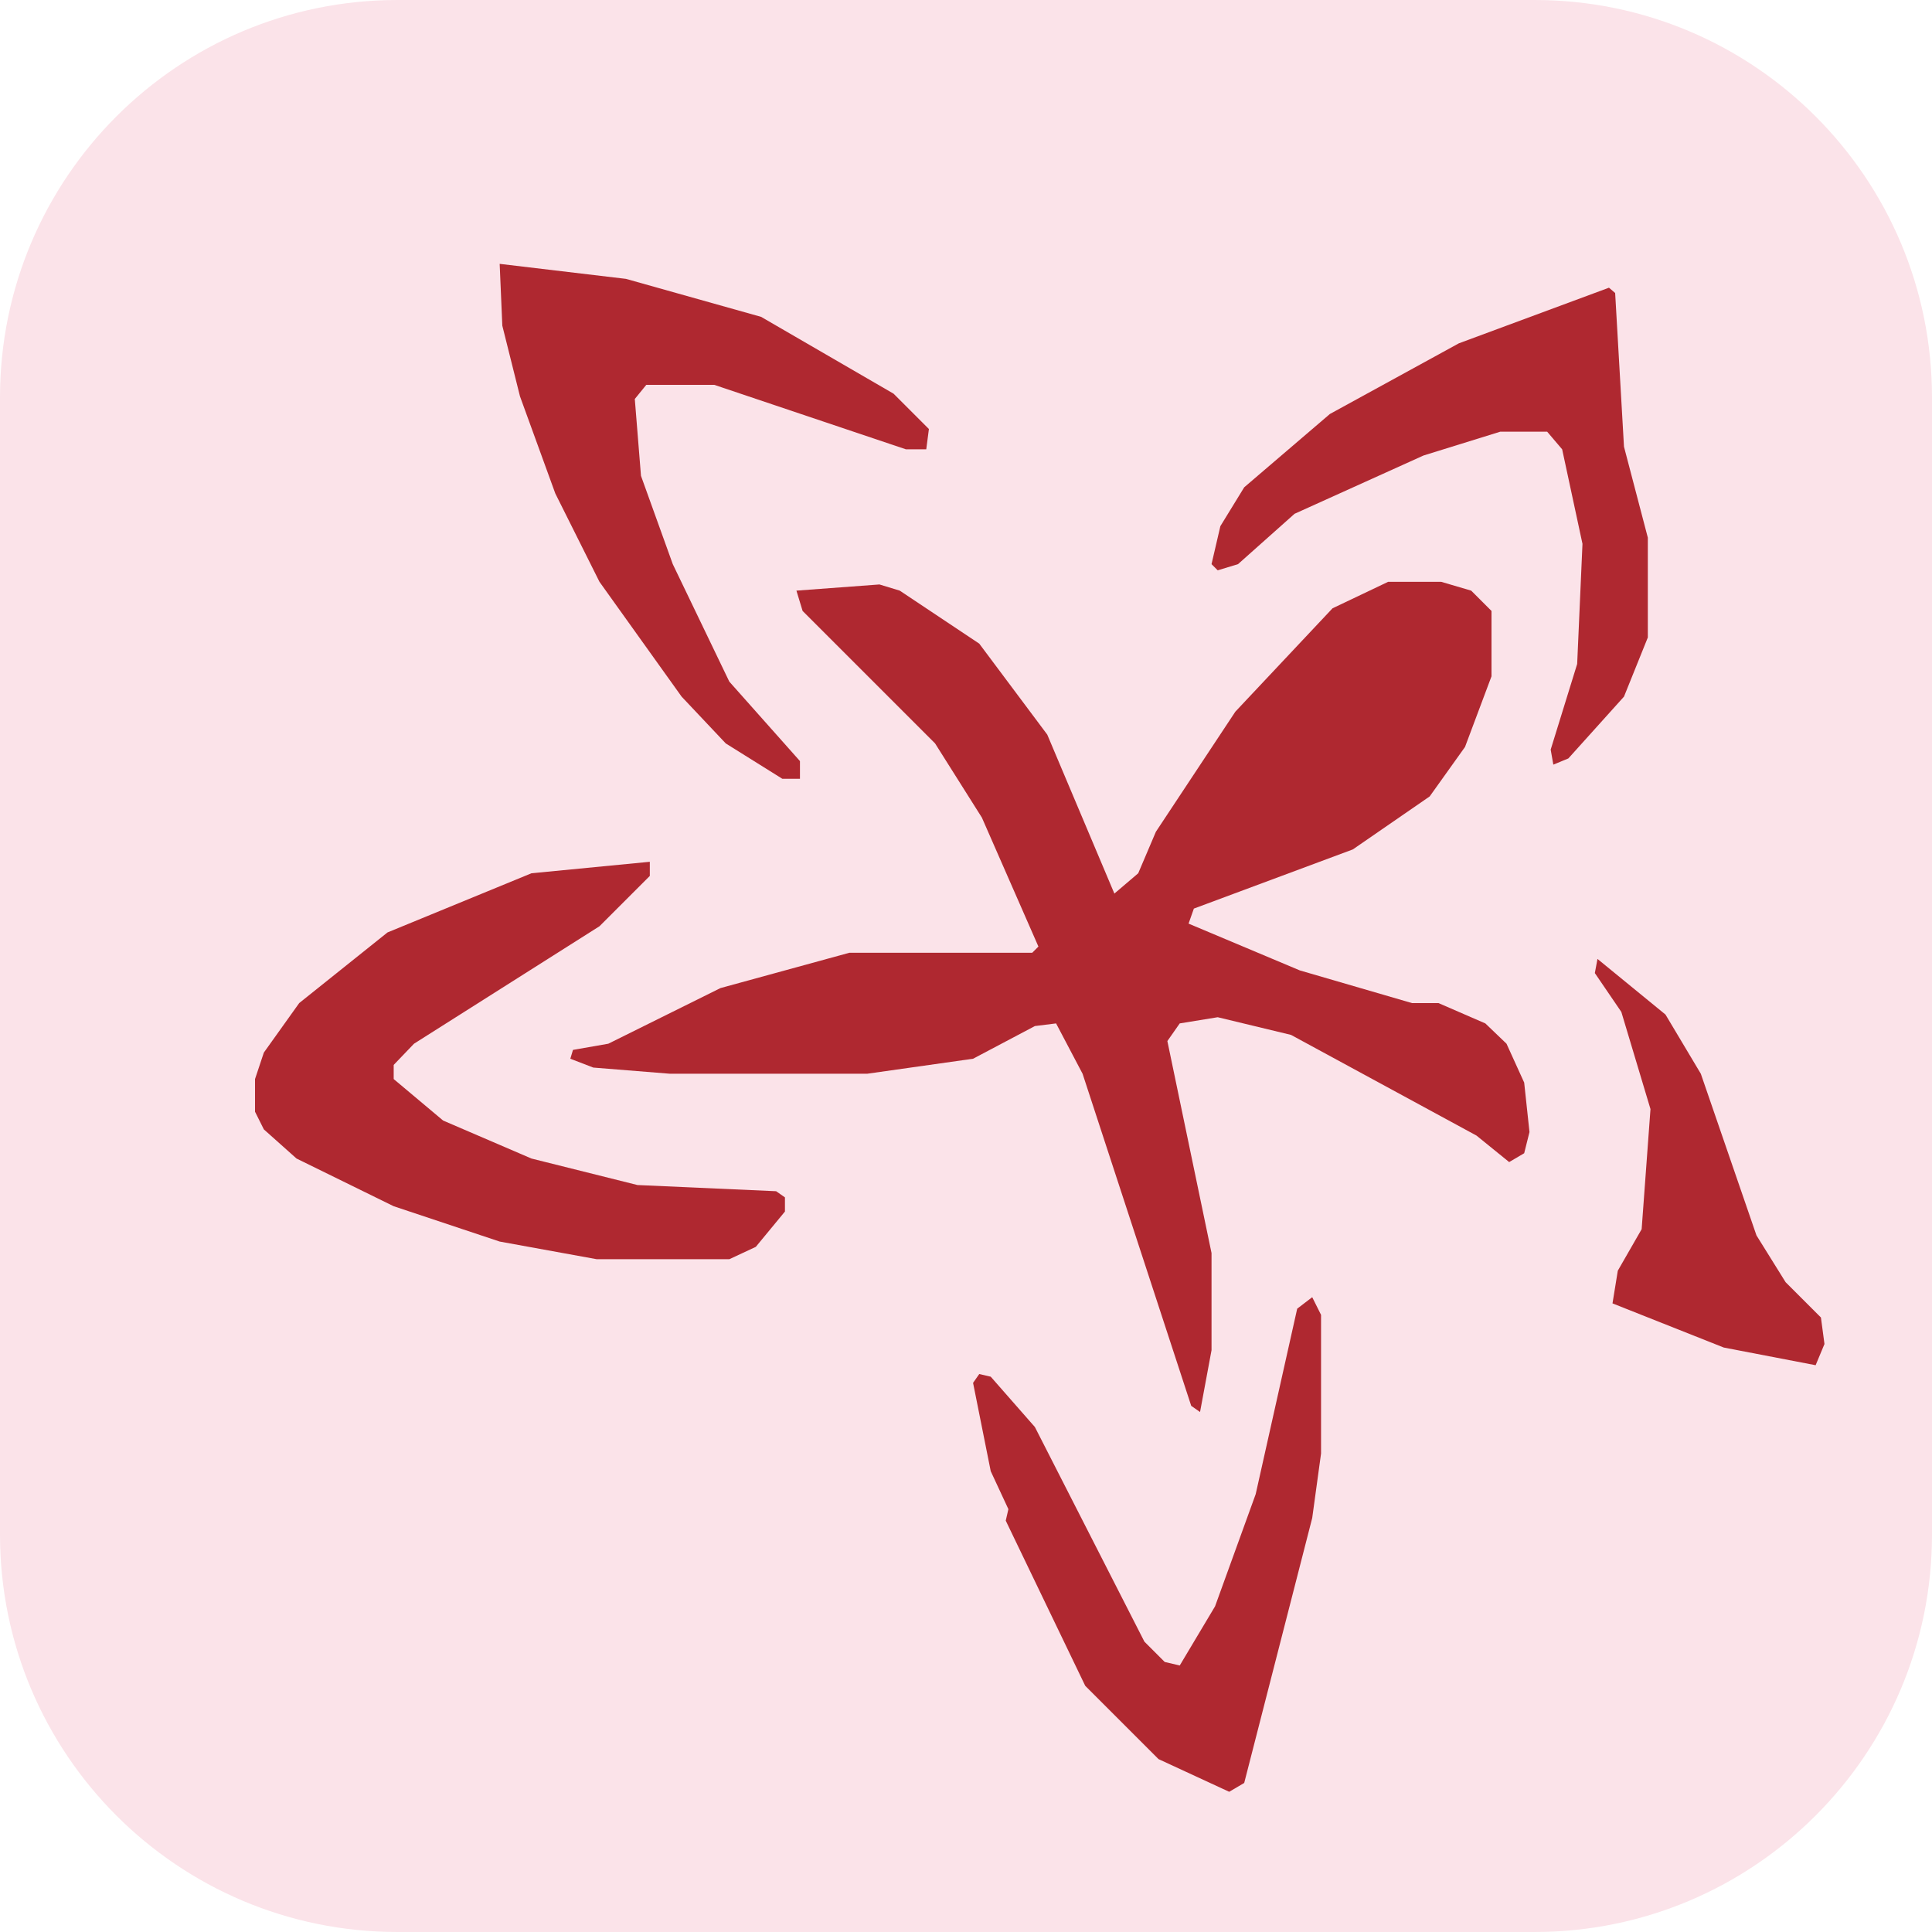
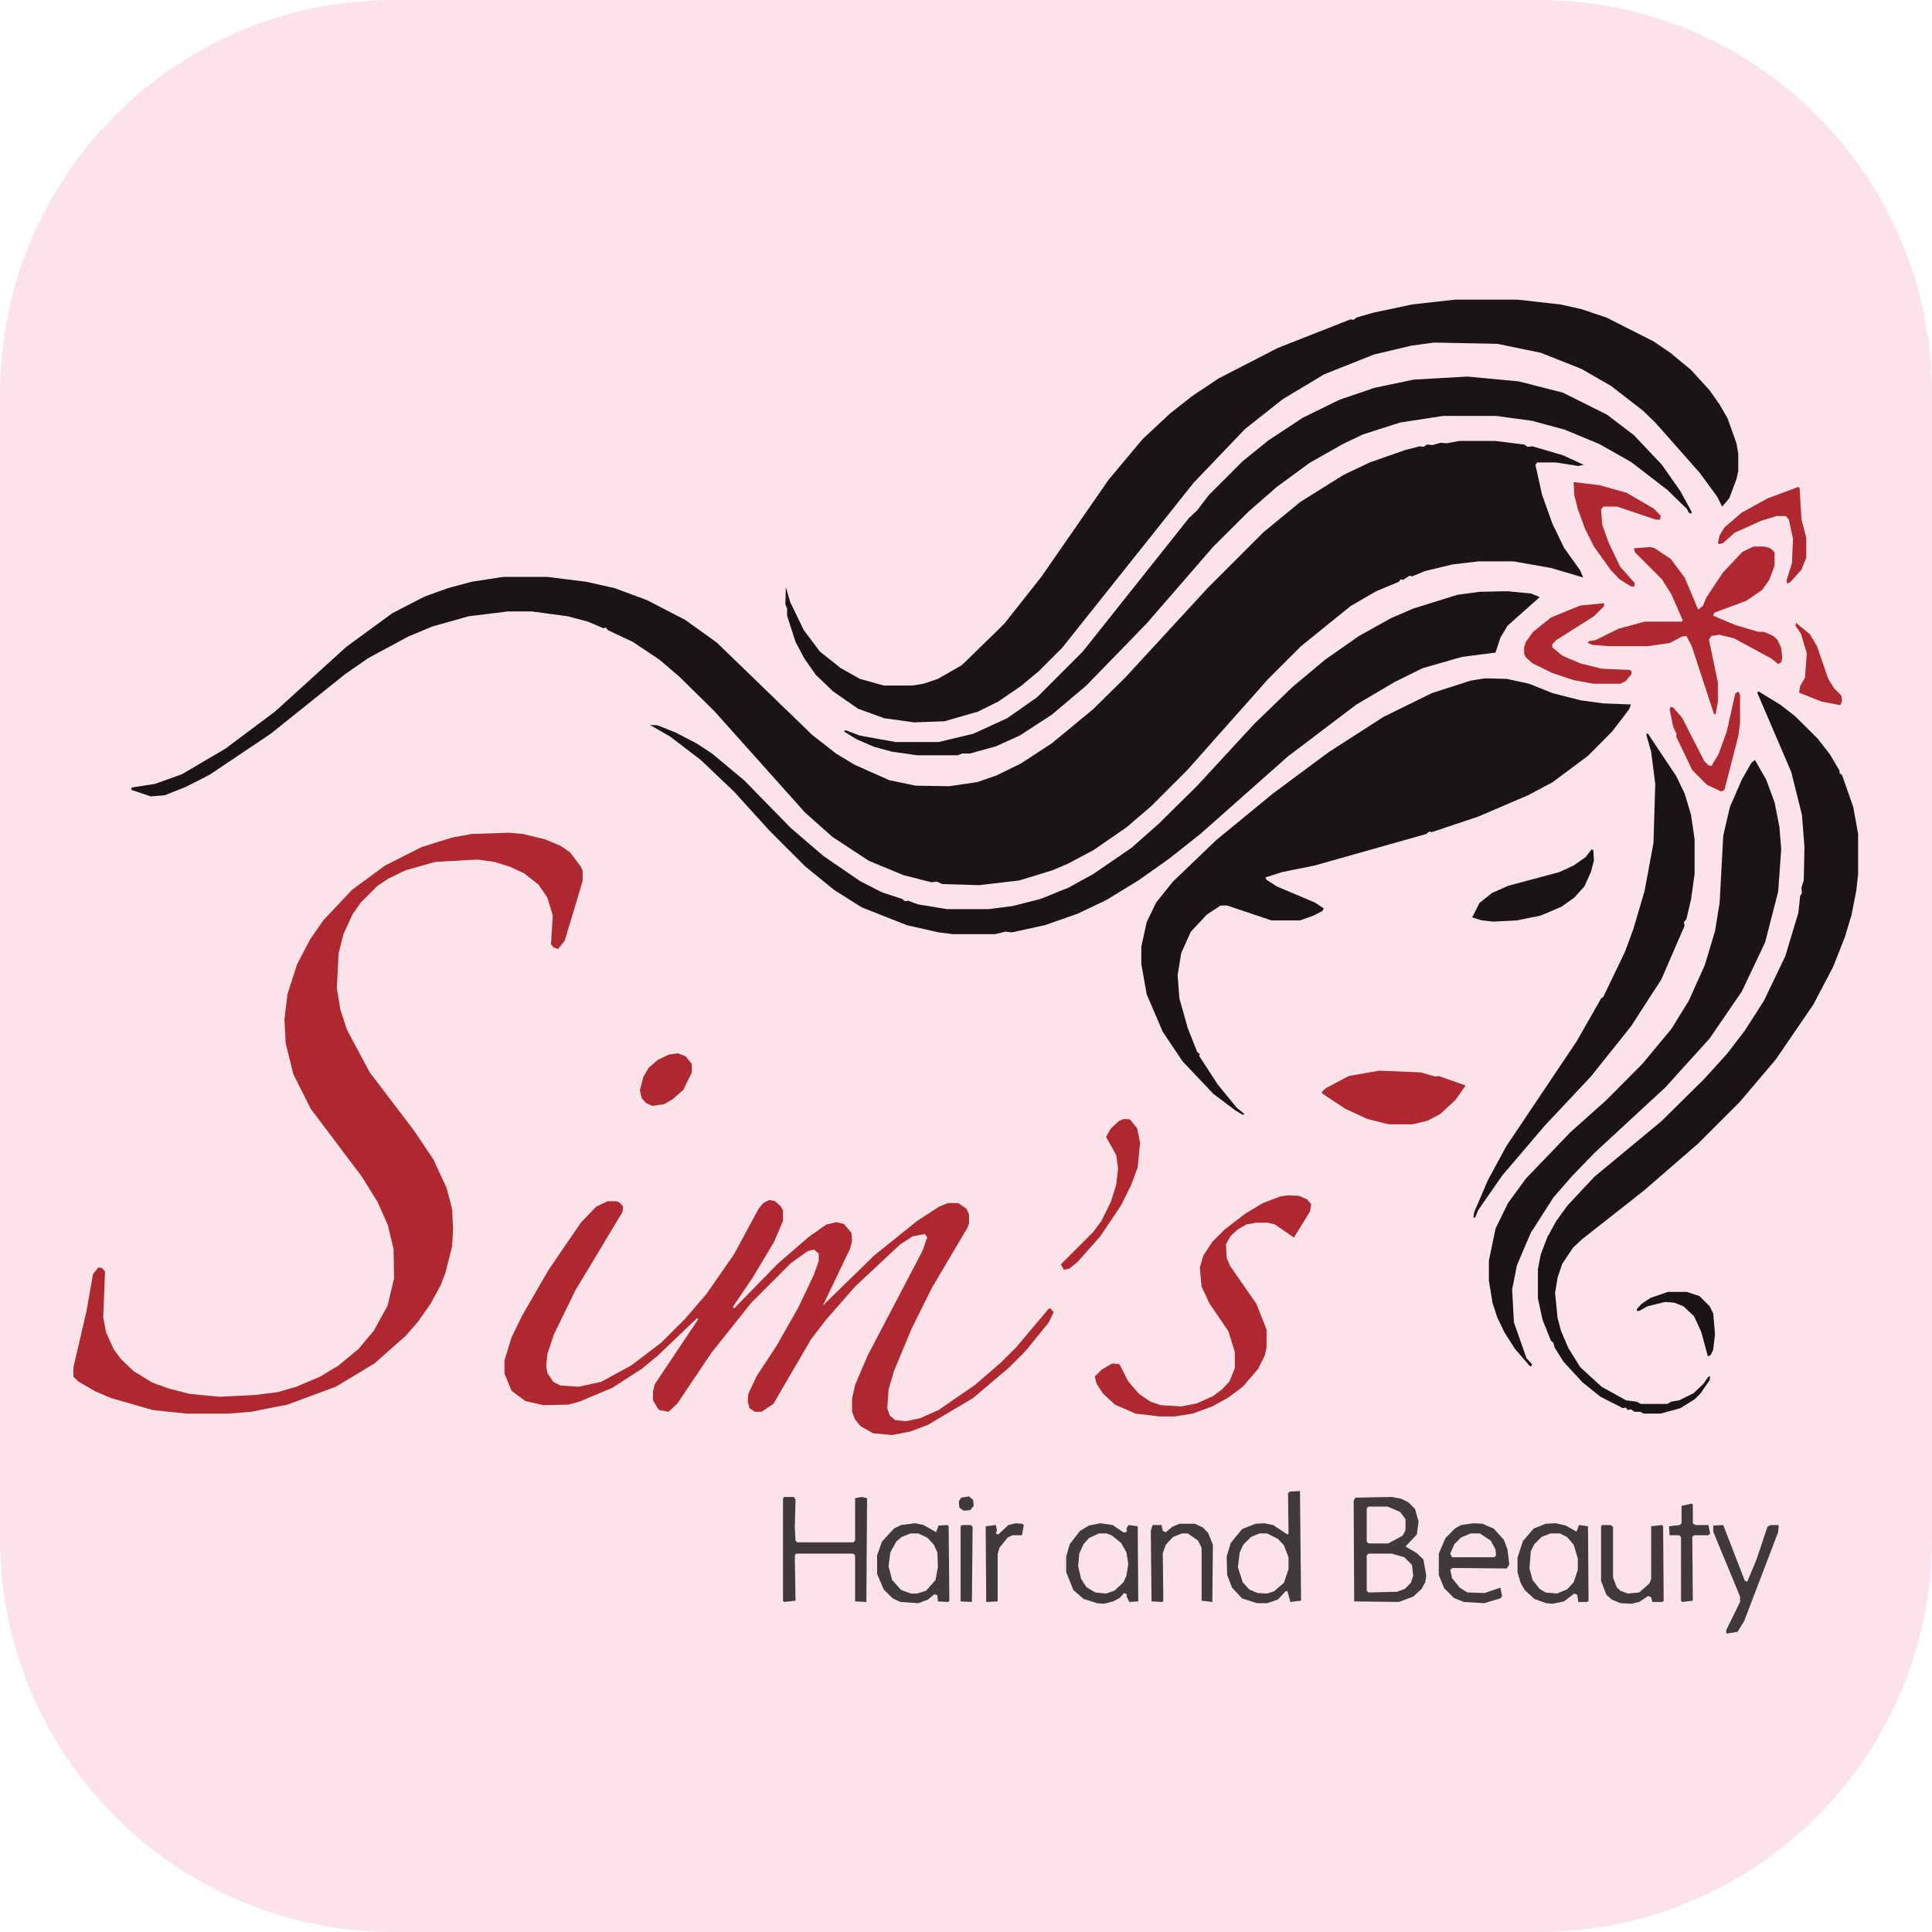
- <svg xmlns="http://www.w3.org/2000/svg" viewBox="805 95 175 175">
-   <rect x="805" y="95" width="175" height="175" rx="36" fill="#fbe3e9" />
-   <g transform="translate(892.5 182.5) scale(.8) translate(-892.5 -182.5)">
-     <path fill="#af2830" fill-rule="evenodd" d="M549.0 567.0 L547.3 565.0 L546.3 565.0 L528.0 586.7 L519.7 595.0 L505.0 607.7 L484.7 621.7 L474.3 626.3 L466.3 628.0 L460.3 627.3 L457.3 624.7 L456.0 620.7 L456.7 610.3 L459.7 600.0 L469.7 576.0 L481.0 553.3 L500.7 520.0 L501.7 517.3 L501.7 512.3 L500.3 509.3 L495.7 506.0 L490.0 506.0 L485.0 508.0 L472.7 516.0 L448.7 535.3 L420.0 563.3 L435.3 531.3 L436.3 527.0 L436.0 522.7 L431.7 517.7 L427.7 516.7 L422.0 518.0 L412.0 525.0 L394.7 540.0 L370.3 565.0 L369.7 564.0 L381.0 547.3 L392.7 527.7 L397.7 516.0 L397.7 510.0 L396.3 507.7 L393.3 505.0 L390.0 504.3 L386.7 506.0 L384.0 509.3 L370.3 534.7 L355.0 556.7 L343.0 570.7 L329.7 584.0 L313.0 596.7 L296.0 606.0 L283.3 608.7 L273.3 608.0 L269.3 606.0 L266.0 601.0 L265.3 597.3 L266.0 590.3 L269.7 579.3 L281.7 554.7 L308.0 511.0 L308.3 508.0 L306.7 506.0 L304.7 505.0 L299.7 505.0 L293.3 508.0 L284.7 517.0 L266.7 543.3 L252.0 568.7 L246.0 581.0 L242.0 594.0 L242.0 601.3 L246.0 611.0 L253.7 616.7 L263.7 619.0 L277.7 618.7 L284.0 617.0 L302.3 609.3 L318.7 598.7 L327.7 591.3 L349.7 570.3 L350.3 571.0 L326.0 607.3 L325.0 611.7 L325.0 616.3 L328.3 621.7 L333.7 622.7 L338.7 618.0 L357.7 589.7 L380.0 561.7 L402.0 539.7 L411.3 533.0 L415.0 532.0 L417.7 534.3 L417.7 538.3 L415.0 546.0 L406.3 564.3 L394.0 586.0 L383.0 602.7 L378.3 612.7 L378.0 617.0 L379.0 620.7 L382.0 622.7 L385.7 622.7 L392.3 618.3 L413.3 582.3 L421.7 571.3 L438.0 552.7 L463.0 529.3 L470.0 524.7 L477.0 523.3 L478.3 525.3 L475.7 532.7 L445.0 591.3 L438.0 607.7 L436.3 615.3 L436.3 622.7 L438.0 627.0 L441.0 630.7 L448.0 634.7 L458.7 635.7 L469.0 633.7 L478.7 630.0 L504.0 615.0 L524.0 598.0 L533.3 588.7 L546.3 572.7Z M690.7 504.0 L686.3 502.0 L680.0 501.7 L675.7 502.3 L666.0 506.0 L656.0 512.0 L644.7 520.7 L637.7 527.7 L632.7 535.3 L630.7 542.0 L631.7 552.7 L636.0 562.0 L646.7 577.7 L650.3 589.3 L650.3 598.3 L647.3 605.7 L643.3 610.0 L638.0 614.0 L629.0 618.0 L620.3 619.7 L608.7 619.0 L603.0 617.0 L596.7 612.7 L590.7 605.7 L585.7 596.0 L581.7 595.7 L576.0 599.0 L572.0 603.0 L573.0 607.0 L576.7 612.7 L583.3 618.7 L594.7 623.7 L608.3 625.3 L616.7 625.3 L626.7 623.7 L637.7 619.7 L646.7 614.7 L654.7 608.7 L663.3 598.7 L667.0 591.3 L668.0 586.7 L668.0 576.7 L662.3 562.3 L647.7 541.3 L645.7 536.7 L645.3 529.0 L648.0 524.3 L652.0 520.7 L656.7 518.0 L662.3 517.0 L668.7 517.0 L672.7 518.0 L683.3 525.3 L692.3 510.7 L693.0 506.7Z M591.7 459.3 L588.3 459.0 L585.7 460.0 L581.0 464.3 L578.3 469.0 L584.0 479.3 L585.0 486.7 L584.0 495.7 L581.0 505.3 L575.7 516.0 L571.0 522.3 L553.0 540.3 L554.7 543.3 L557.7 542.7 L562.3 539.0 L575.0 524.7 L586.7 507.3 L592.3 496.0 L596.0 486.0 L597.3 472.3 L595.7 464.3Z M699.0 444.7 L712.0 453.3 L724.3 459.0 L736.3 462.0 L749.7 462.0 L758.0 460.0 L765.0 456.3 L773.7 448.3 L779.3 440.3 L764.3 435.0 L762.3 435.3 L754.3 433.0 L731.0 432.0 L714.0 435.0 L701.3 441.7 L699.0 443.7Z M343.3 424.0 L339.0 422.3 L334.0 423.0 L327.7 426.0 L322.7 430.3 L319.7 435.3 L317.7 443.0 L318.7 447.3 L321.0 450.0 L324.7 451.7 L331.3 450.7 L336.0 448.0 L342.0 442.7 L346.7 433.0 L346.7 428.3Z M278.7 310.0 L273.3 306.3 L264.7 302.7 L252.3 299.7 L244.7 299.0 L223.7 299.7 L212.7 301.7 L195.7 307.0 L175.3 317.3 L156.7 331.0 L140.7 348.0 L133.3 358.7 L126.0 372.7 L120.7 389.3 L119.0 403.3 L119.7 416.7 L124.0 434.0 L133.7 453.3 L162.3 491.3 L171.0 505.3 L176.7 518.0 L180.0 531.7 L180.3 548.0 L176.7 563.3 L169.0 577.3 L160.3 587.7 L149.0 597.0 L139.0 603.0 L125.7 608.7 L115.3 611.7 L102.7 613.3 L82.7 614.3 L66.0 612.7 L54.3 609.7 L45.0 606.3 L34.7 600.0 L27.7 593.3 L23.7 588.0 L19.3 578.3 L17.7 570.0 L18.7 544.3 L17.0 542.3 L15.0 542.0 L12.0 545.7 L8.3 566.7 L1.0 598.0 L1.0 603.0 L3.7 605.7 L13.3 611.3 L22.0 615.0 L45.3 621.7 L64.0 623.7 L87.7 623.7 L100.3 622.7 L120.7 618.7 L147.7 608.7 L169.3 595.7 L186.7 580.3 L193.7 572.3 L200.7 562.3 L206.3 552.0 L209.0 545.0 L212.7 530.3 L213.3 520.7 L212.7 509.3 L209.7 497.7 L202.3 481.7 L191.3 465.3 L166.7 433.0 L154.0 409.3 L150.3 398.0 L148.3 386.0 L149.3 366.3 L152.0 355.7 L157.0 344.7 L161.7 338.0 L171.0 328.7 L177.0 324.7 L186.7 320.0 L203.3 315.3 L227.0 314.0 L236.3 315.3 L245.0 318.0 L253.0 321.7 L261.0 328.0 L266.0 335.3 L269.0 345.3 L268.0 361.3 L269.3 363.0 L272.0 364.0 L275.7 359.3 L285.7 326.0 L285.7 320.3 L284.7 318.0Z M931.7 220.0 L930.0 221.3 L925.3 242.3 L920.7 255.0 L916.7 261.7 L915.0 261.3 L912.7 259.0 L900.3 234.7 L895.3 229.0 L894.0 228.7 L893.3 229.7 L895.3 239.7 L897.3 244.0 L897.0 245.3 L906.0 264.0 L914.3 272.3 L922.3 276.0 L924.0 275.0 L931.7 245.0 L932.7 237.7 L932.7 222.0Z M964.0 181.7 L963.7 183.3 L966.7 187.7 L970.0 198.7 L969.0 212.3 L966.3 217.0 L965.7 220.7 L978.3 225.7 L988.7 227.7 L989.7 225.3 L989.3 222.3 L985.3 218.3 L982.0 213.0 L975.7 194.7 L971.7 188.0Z M872.0 210.3 L872.0 208.7 L871.0 208.0 L855.3 207.3 L843.3 204.3 L833.3 200.0 L827.7 195.3 L827.7 193.7 L830.0 191.3 L851.0 178.0 L856.7 172.3 L856.7 170.7 L843.3 172.0 L827.0 178.7 L817.0 186.7 L813.0 192.3 L812.0 195.3 L812.0 199.0 L813.0 201.0 L816.7 204.3 L827.7 209.7 L839.7 213.7 L850.7 215.7 L865.7 215.7 L868.7 214.3Z M952.0 142.3 L949.7 140.0 L946.3 139.0 L940.3 139.0 L934.0 142.0 L923.0 153.7 L914.0 167.3 L912.0 172.0 L909.3 174.3 L901.7 156.3 L894.0 146.0 L885.0 140.0 L882.7 139.3 L873.3 140.0 L874.0 142.3 L889.0 157.3 L894.3 165.7 L900.7 180.3 L900.0 181.0 L879.3 181.0 L864.7 185.0 L852.0 191.3 L848.0 192.0 L847.7 193.0 L850.3 194.0 L859.0 194.7 L881.3 194.7 L893.3 193.0 L900.3 189.3 L902.7 189.0 L905.7 194.7 L918.0 232.3 L919.0 233.0 L920.3 226.0 L920.3 215.0 L915.3 191.0 L916.7 189.0 L921.0 188.3 L929.3 190.3 L950.3 201.7 L954.0 204.7 L955.7 203.7 L956.3 201.3 L955.7 195.7 L953.7 191.3 L951.3 189.0 L946.0 186.7 L943.0 186.7 L930.3 183.0 L917.7 177.7 L918.3 176.0 L936.3 169.3 L945.0 163.3 L949.0 157.7 L952.0 149.7Z M965.3 105.7 L948.3 112.0 L933.7 120.0 L924.0 128.3 L921.3 132.7 L920.3 137.0 L921.0 137.7 L923.3 137.0 L929.7 131.3 L944.3 124.7 L953.0 122.0 L958.3 122.0 L960.0 124.0 L962.3 134.7 L961.7 148.3 L958.7 158.0 L959.0 159.7 L960.7 159.0 L967.0 152.0 L969.7 145.3 L969.7 134.0 L967.0 123.7 L966.0 106.3Z M839.7 103.0 L840.0 110.0 L842.0 118.0 L846.0 129.0 L851.0 139.0 L860.3 152.0 L865.3 157.3 L871.7 161.3 L873.7 161.3 L873.7 159.3 L865.7 150.3 L859.3 137.0 L855.7 127.0 L855.0 118.3 L856.3 116.7 L864.0 116.7 L885.7 124.0 L888.0 124.0 L888.3 121.7 L884.3 117.7 L869.3 109.0 L854.0 104.7Z" />
-   </g>
+ <svg xmlns="http://www.w3.org/2000/svg" viewBox="-40 -166.5 1080 1080">
+   <rect x="-40" y="-166.5" width="1080" height="1080" rx="220" fill="#fbe3e9" />
+   <path fill="#1a1416" fill-rule="evenodd" d="M875.0 565.3 L875.0 566.3 L876.3 566.3 L881.0 563.7 L890.7 561.3 L896.0 561.7 L901.0 563.7 L907.0 569.3 L911.0 578.0 L914.7 591.7 L916.3 591.0 L917.7 588.0 L918.7 579.3 L917.7 567.7 L915.7 563.7 L910.0 558.0 L903.0 555.7 L892.3 555.7 L882.7 559.0 L877.7 562.3Z M850.7 308.7 L849.7 308.3 L846.3 312.7 L839.7 317.3 L831.7 321.0 L803.0 328.7 L794.0 332.7 L787.0 338.3 L783.0 346.3 L788.3 348.0 L795.0 348.7 L808.0 348.0 L821.3 345.3 L833.0 340.3 L840.0 335.3 L845.7 329.0 L849.3 321.0 L851.0 314.7Z M941.0 258.3 L939.0 260.0 L933.7 269.3 L927.0 284.7 L923.3 300.7 L921.3 338.0 L918.7 354.0 L913.0 373.0 L904.0 393.0 L894.3 408.7 L878.0 428.3 L857.7 448.7 L838.0 466.3 L813.0 492.3 L803.0 506.0 L796.0 520.3 L792.3 538.3 L792.3 549.3 L794.3 561.7 L797.0 570.0 L801.0 578.3 L806.7 587.3 L815.3 597.3 L816.3 597.0 L816.3 596.0 L813.3 592.7 L806.3 572.7 L805.3 554.3 L808.0 540.7 L815.7 522.7 L828.3 503.0 L839.0 490.7 L851.3 478.0 L891.0 441.3 L915.7 414.0 L933.7 387.7 L946.7 360.3 L954.0 332.0 L955.7 308.3 L954.7 295.7 L952.0 282.0 L947.3 269.3Z M881.0 243.3 L880.3 244.3 L883.0 253.7 L885.3 271.7 L884.3 304.7 L879.3 331.7 L873.0 353.0 L868.3 365.7 L856.3 390.7 L855.0 391.7 L841.3 415.7 L802.0 474.3 L791.7 493.3 L784.0 511.3 L783.7 514.3 L784.7 514.0 L786.3 510.0 L799.7 490.7 L823.3 463.0 L849.3 435.3 L871.7 407.3 L888.7 381.0 L901.7 351.0 L901.3 349.0 L902.7 347.3 L905.3 336.3 L907.3 322.0 L907.3 302.7 L905.3 289.0 L901.7 277.0 L897.0 267.3Z M943.0 220.0 L942.3 220.7 L961.3 265.0 L967.3 289.0 L968.7 307.0 L968.3 325.7 L967.0 329.7 L967.3 332.7 L966.3 334.3 L965.3 343.7 L958.0 368.0 L946.0 393.0 L935.3 409.7 L925.3 422.7 L912.3 437.0 L888.7 460.3 L851.3 491.3 L836.3 507.3 L830.0 516.0 L825.0 525.0 L821.3 534.7 L819.7 543.0 L819.7 559.3 L822.3 571.3 L827.0 583.0 L828.3 584.0 L829.0 586.7 L834.0 594.7 L844.7 606.3 L854.7 614.3 L867.3 620.7 L868.7 620.3 L870.0 621.7 L871.7 621.3 L873.7 622.7 L877.0 622.7 L878.7 623.7 L888.3 623.7 L899.3 620.7 L907.3 615.7 L910.7 612.3 L915.7 605.0 L916.0 603.0 L915.0 603.0 L912.3 607.0 L906.7 612.3 L898.7 616.3 L894.3 617.0 L892.0 618.3 L877.3 618.3 L874.7 617.0 L869.0 616.3 L855.3 608.7 L843.3 597.7 L836.7 587.0 L832.7 577.7 L830.7 570.3 L829.3 556.3 L830.7 547.7 L833.3 540.0 L839.3 531.0 L844.3 526.3 L879.0 499.0 L909.0 473.0 L932.7 449.3 L952.7 425.7 L973.7 395.0 L984.7 374.0 L991.3 357.3 L995.0 345.0 L997.7 331.3 L998.7 322.0 L998.7 299.7 L996.0 284.7 L989.7 266.7 L988.3 265.7 L988.3 264.3 L983.0 255.3 L976.0 246.3 L963.3 233.7 L955.0 227.3Z M871.7 227.3 L856.3 226.7 L843.7 225.0 L828.0 221.0 L814.7 215.7 L802.3 213.0 L790.0 212.7 L782.0 214.0 L760.3 221.0 L733.3 234.3 L702.7 254.0 L671.7 277.0 L640.0 303.0 L615.7 326.3 L606.3 338.0 L601.0 349.0 L598.0 362.7 L598.0 372.3 L601.0 389.3 L610.0 410.3 L621.0 426.7 L638.3 445.0 L650.7 454.3 L654.7 456.7 L655.7 456.3 L651.3 452.7 L640.7 439.7 L630.3 423.7 L630.7 422.7 L629.3 421.7 L624.0 408.3 L619.3 391.7 L618.3 378.7 L620.3 366.3 L625.7 354.3 L634.7 344.7 L642.3 339.7 L646.0 339.7 L670.7 348.0 L686.7 348.0 L694.3 345.3 L699.3 342.7 L700.0 341.3 L695.0 338.0 L673.7 329.0 L668.0 325.3 L667.3 324.0 L676.7 321.0 L695.0 317.3 L757.3 299.7 L759.0 298.3 L760.3 298.7 L786.3 290.0 L814.3 278.0 L828.0 270.7 L847.7 256.0 L861.3 242.3 L870.7 230.0Z M820.7 167.3 L816.0 165.3 L802.7 164.0 L787.3 164.3 L774.7 166.0 L750.0 173.7 L737.7 179.0 L719.7 189.0 L700.7 202.3 L682.3 217.7 L661.3 238.0 L629.0 273.0 L607.7 294.0 L592.7 307.3 L571.3 322.0 L557.3 329.7 L541.7 336.0 L526.0 340.0 L512.7 341.7 L489.3 341.7 L473.0 339.0 L467.7 337.0 L466.0 337.3 L464.3 336.0 L453.0 332.3 L440.7 326.0 L420.3 312.0 L402.0 296.3 L376.0 269.7 L358.0 254.7 L349.3 249.0 L337.7 243.0 L327.7 239.0 L323.3 238.7 L334.7 245.3 L351.7 258.3 L370.3 276.0 L390.3 298.0 L410.0 317.7 L426.3 331.0 L441.7 340.7 L467.0 350.7 L484.7 354.7 L492.7 355.7 L516.3 355.7 L522.0 354.3 L525.7 354.7 L544.0 350.7 L562.3 344.3 L578.3 336.7 L596.3 325.7 L613.3 313.7 L631.0 299.7 L680.0 256.3 L718.3 227.3 L739.7 214.7 L755.3 207.0 L777.3 200.7 L796.0 198.3 L798.7 190.0 L802.7 183.3Z M845.3 93.3 L833.7 88.0 L816.7 83.0 L814.0 83.3 L812.0 82.0 L796.0 80.0 L775.7 80.0 L768.7 81.3 L765.3 81.0 L760.7 82.3 L757.7 82.0 L755.7 83.3 L753.7 83.0 L745.7 85.0 L725.7 92.0 L711.0 99.0 L687.0 114.0 L666.3 131.0 L635.0 162.3 L589.0 212.3 L571.0 230.0 L548.0 249.0 L530.7 260.3 L517.0 267.0 L506.3 270.7 L490.7 273.0 L472.0 272.7 L457.3 269.7 L437.7 261.0 L427.3 254.7 L414.0 244.3 L360.7 192.7 L343.0 180.0 L321.7 169.0 L303.7 162.3 L287.7 158.7 L266.0 156.0 L241.3 156.0 L223.7 158.7 L210.3 162.3 L197.3 167.0 L179.3 176.3 L153.7 195.0 L113.7 231.3 L86.0 252.0 L61.7 266.3 L46.7 271.7 L33.7 273.7 L33.3 275.0 L44.3 278.7 L52.3 278.0 L64.0 273.3 L77.0 266.7 L111.3 243.7 L153.0 210.3 L166.0 201.3 L188.3 189.3 L201.7 183.7 L222.0 178.0 L244.0 175.3 L257.3 175.3 L277.3 178.0 L288.7 181.0 L297.3 184.7 L298.7 184.3 L299.7 185.7 L313.7 192.3 L328.7 202.3 L339.7 211.7 L359.3 231.0 L410.0 287.7 L425.3 301.3 L445.7 314.7 L465.0 322.7 L480.7 326.7 L483.7 326.3 L486.7 327.7 L507.3 328.3 L529.7 325.7 L548.3 320.0 L557.0 316.3 L571.3 308.7 L589.7 296.0 L603.7 284.0 L623.7 264.0 L668.7 213.3 L687.3 194.7 L715.0 172.3 L729.3 164.0 L742.0 158.7 L743.0 157.3 L744.3 157.7 L748.0 155.3 L749.3 155.7 L756.7 152.7 L772.0 149.0 L786.7 147.3 L806.0 147.3 L827.0 151.0 L845.0 156.3 L843.3 152.3 L834.3 139.7 L827.7 126.0 L822.0 110.0 L818.3 93.3 L819.3 92.0 L829.7 92.0 L842.3 94.0Z M905.7 119.7 L899.3 108.0 L889.0 93.3 L873.3 76.7 L858.3 65.3 L833.7 53.0 L809.0 46.7 L780.3 44.0 L750.3 45.7 L728.3 50.3 L708.7 57.0 L688.3 67.0 L669.0 79.7 L654.7 91.3 L635.7 110.3 L629.3 118.7 L624.7 123.0 L565.3 197.7 L539.7 223.3 L523.0 235.0 L504.0 243.7 L484.7 248.3 L460.7 248.3 L440.7 244.7 L432.7 241.7 L431.7 242.3 L438.7 246.7 L448.7 251.0 L458.7 253.7 L472.7 255.7 L495.3 255.7 L498.0 254.7 L502.3 254.7 L516.7 250.7 L530.0 244.7 L548.0 233.0 L567.3 216.7 L601.0 182.0 L638.3 139.0 L657.7 119.7 L673.7 105.7 L692.0 92.3 L710.7 81.7 L722.0 76.3 L742.7 69.7 L766.7 66.0 L796.3 66.0 L816.3 68.7 L834.7 73.7 L854.0 81.7 L871.7 91.7 L892.0 107.3 L903.0 118.0 L904.0 120.0 L905.3 120.7Z M930.7 81.3 L925.7 67.3 L921.3 59.7 L915.7 51.7 L905.3 40.3 L893.7 30.7 L884.3 24.3 L858.0 11.0 L844.0 6.3 L832.3 3.7 L808.3 1.0 L773.3 1.0 L749.3 3.7 L727.7 8.3 L718.3 11.0 L716.7 12.3 L715.0 12.0 L674.3 28.0 L641.3 45.0 L626.3 55.0 L614.0 64.7 L598.7 79.0 L579.7 101.7 L542.3 155.7 L521.3 182.3 L497.7 205.3 L484.3 213.0 L476.3 215.7 L470.0 216.7 L454.0 216.7 L440.7 213.0 L430.0 207.0 L418.3 197.7 L409.3 185.7 L401.7 170.0 L399.3 161.7 L399.0 171.3 L400.0 173.7 L400.0 177.7 L404.7 192.3 L409.7 201.7 L416.0 210.7 L425.7 220.0 L439.7 229.7 L454.3 235.0 L471.0 237.3 L488.0 236.7 L506.7 231.3 L518.0 225.7 L530.7 217.0 L540.7 208.7 L553.7 195.7 L627.3 103.3 L656.0 73.3 L677.0 56.7 L700.3 42.7 L728.0 31.7 L749.0 26.7 L761.7 25.0 L797.0 25.7 L821.3 30.7 L844.0 39.7 L860.7 49.3 L878.7 63.3 L885.3 69.7 L910.3 98.0 L920.0 111.3 L922.7 116.7 L926.7 112.0 L930.7 101.3 L931.7 96.7 L931.7 87.0Z" />
+   <path fill="#af2830" fill-rule="evenodd" d="M549.0 567.0 L547.3 565.0 L546.3 565.0 L528.0 586.7 L519.7 595.0 L505.0 607.7 L484.7 621.7 L474.3 626.3 L466.3 628.0 L460.3 627.3 L457.3 624.7 L456.0 620.7 L456.7 610.3 L459.7 600.0 L469.7 576.0 L481.0 553.3 L500.7 520.0 L501.7 517.3 L501.7 512.3 L500.3 509.3 L495.7 506.0 L490.0 506.0 L485.0 508.0 L472.7 516.0 L448.7 535.3 L420.0 563.3 L435.3 531.3 L436.3 527.0 L436.0 522.7 L431.7 517.7 L427.7 516.7 L422.0 518.0 L412.0 525.0 L394.7 540.0 L370.3 565.0 L369.7 564.0 L381.0 547.3 L392.7 527.7 L397.7 516.0 L397.7 510.0 L396.3 507.7 L393.3 505.0 L390.0 504.3 L386.7 506.0 L384.0 509.3 L370.3 534.7 L355.0 556.7 L343.0 570.7 L329.7 584.0 L313.0 596.7 L296.0 606.0 L283.3 608.7 L273.3 608.0 L269.3 606.0 L266.0 601.0 L265.3 597.3 L266.0 590.3 L269.7 579.3 L281.7 554.7 L308.0 511.0 L308.3 508.0 L306.7 506.0 L304.7 505.0 L299.7 505.0 L293.3 508.0 L284.7 517.0 L266.7 543.3 L252.0 568.7 L246.0 581.0 L242.0 594.0 L242.0 601.3 L246.0 611.0 L253.7 616.7 L263.7 619.0 L277.7 618.7 L284.0 617.0 L302.3 609.3 L318.7 598.7 L327.7 591.3 L349.7 570.3 L350.3 571.0 L326.0 607.3 L325.0 611.7 L325.0 616.3 L328.3 621.7 L333.7 622.7 L338.7 618.0 L357.7 589.7 L380.0 561.7 L402.0 539.7 L411.3 533.0 L415.0 532.0 L417.7 534.3 L417.7 538.3 L415.0 546.0 L406.3 564.3 L394.0 586.0 L383.0 602.7 L378.3 612.7 L378.0 617.0 L379.0 620.7 L382.0 622.7 L385.7 622.7 L392.3 618.3 L413.3 582.3 L421.7 571.3 L438.0 552.7 L463.0 529.3 L470.0 524.7 L477.0 523.3 L478.3 525.3 L475.7 532.7 L445.0 591.3 L438.0 607.7 L436.3 615.3 L436.3 622.7 L438.0 627.0 L441.0 630.7 L448.0 634.7 L458.7 635.7 L469.0 633.7 L478.7 630.0 L504.0 615.0 L524.0 598.0 L533.3 588.7 L546.3 572.7Z M690.7 504.0 L686.3 502.0 L680.0 501.7 L675.7 502.3 L666.0 506.0 L656.0 512.0 L644.7 520.7 L637.7 527.7 L632.7 535.3 L630.7 542.0 L631.7 552.7 L636.0 562.0 L646.7 577.7 L650.3 589.3 L650.3 598.3 L647.3 605.7 L643.3 610.0 L638.0 614.0 L629.0 618.0 L620.3 619.7 L608.7 619.0 L603.0 617.0 L596.7 612.7 L590.7 605.7 L585.7 596.0 L581.7 595.7 L576.0 599.0 L572.0 603.0 L573.0 607.0 L576.7 612.7 L583.3 618.7 L594.7 623.7 L608.3 625.3 L616.7 625.3 L626.7 623.7 L637.7 619.7 L646.7 614.7 L654.7 608.7 L663.3 598.7 L667.0 591.3 L668.0 586.7 L668.0 576.7 L662.3 562.3 L647.7 541.3 L645.7 536.7 L645.3 529.0 L648.0 524.3 L652.0 520.7 L656.7 518.0 L662.3 517.0 L668.7 517.0 L672.7 518.0 L683.3 525.3 L692.3 510.7 L693.0 506.7Z M591.7 459.3 L588.3 459.0 L585.7 460.0 L581.0 464.3 L578.3 469.0 L584.0 479.3 L585.0 486.7 L584.0 495.7 L581.0 505.3 L575.7 516.0 L571.0 522.3 L553.0 540.3 L554.7 543.3 L557.7 542.7 L562.3 539.0 L575.0 524.7 L586.7 507.3 L592.3 496.0 L596.0 486.0 L597.3 472.3 L595.7 464.3Z M699.0 444.7 L712.0 453.3 L724.3 459.0 L736.3 462.0 L749.7 462.0 L758.0 460.0 L765.0 456.3 L773.7 448.3 L779.3 440.3 L764.3 435.0 L762.3 435.3 L754.3 433.0 L731.0 432.0 L714.0 435.0 L701.3 441.7 L699.0 443.7Z M343.3 424.0 L339.0 422.3 L334.0 423.0 L327.7 426.0 L322.7 430.3 L319.7 435.3 L317.7 443.0 L318.7 447.3 L321.0 450.0 L324.7 451.7 L331.3 450.7 L336.0 448.0 L342.0 442.7 L346.7 433.0 L346.7 428.3Z M278.7 310.0 L273.3 306.3 L264.7 302.7 L252.3 299.7 L244.7 299.0 L223.7 299.7 L212.7 301.7 L195.7 307.0 L175.3 317.3 L156.7 331.0 L140.7 348.0 L133.3 358.7 L126.0 372.7 L120.7 389.3 L119.0 403.3 L119.7 416.7 L124.0 434.0 L133.7 453.3 L162.3 491.3 L171.0 505.3 L176.7 518.0 L180.0 531.7 L180.3 548.0 L176.7 563.3 L169.0 577.3 L160.3 587.7 L149.0 597.0 L139.0 603.0 L125.7 608.7 L115.3 611.7 L102.7 613.3 L82.7 614.3 L66.0 612.7 L54.3 609.7 L45.0 606.3 L34.7 600.0 L27.7 593.3 L23.7 588.0 L19.3 578.3 L17.7 570.0 L18.7 544.3 L17.0 542.3 L15.0 542.0 L12.0 545.7 L8.3 566.7 L1.0 598.0 L1.0 603.0 L3.7 605.7 L13.3 611.3 L22.0 615.0 L45.3 621.7 L64.0 623.7 L87.7 623.7 L100.3 622.7 L120.7 618.7 L147.7 608.7 L169.3 595.7 L186.7 580.3 L193.7 572.3 L200.7 562.3 L206.3 552.0 L209.0 545.0 L212.7 530.3 L213.3 520.7 L212.7 509.3 L209.7 497.7 L202.3 481.7 L191.3 465.3 L166.7 433.0 L154.0 409.3 L150.3 398.0 L148.3 386.0 L149.3 366.3 L152.0 355.7 L157.0 344.7 L161.7 338.0 L171.0 328.7 L177.0 324.7 L186.7 320.0 L203.3 315.3 L227.0 314.0 L236.3 315.3 L245.0 318.0 L253.0 321.7 L261.0 328.0 L266.0 335.3 L269.0 345.3 L268.0 361.3 L269.3 363.0 L272.0 364.0 L275.7 359.3 L285.7 326.0 L285.7 320.3 L284.7 318.0Z M931.7 220.0 L930.0 221.3 L925.3 242.3 L920.7 255.0 L916.7 261.7 L915.0 261.3 L912.7 259.0 L900.3 234.7 L895.3 229.0 L894.0 228.7 L893.3 229.7 L895.3 239.7 L897.3 244.0 L897.0 245.3 L906.0 264.0 L914.3 272.3 L922.3 276.0 L924.0 275.0 L931.7 245.0 L932.7 237.7 L932.7 222.0Z M964.0 181.7 L963.7 183.3 L966.7 187.7 L970.0 198.7 L969.0 212.3 L966.3 217.0 L965.7 220.7 L978.3 225.7 L988.7 227.7 L989.7 225.3 L989.3 222.3 L985.3 218.3 L982.0 213.0 L975.7 194.7 L971.7 188.0Z M872.0 210.3 L872.0 208.7 L871.0 208.0 L855.3 207.3 L843.3 204.3 L833.3 200.0 L827.7 195.3 L827.7 193.7 L830.0 191.3 L851.0 178.0 L856.7 172.3 L856.7 170.7 L843.3 172.0 L827.0 178.7 L817.0 186.7 L813.0 192.3 L812.0 195.3 L812.0 199.0 L813.0 201.0 L816.7 204.3 L827.7 209.7 L839.7 213.7 L850.7 215.7 L865.7 215.7 L868.7 214.3Z M952.0 142.3 L949.7 140.0 L946.3 139.0 L940.3 139.0 L934.0 142.0 L923.0 153.7 L914.0 167.3 L912.0 172.0 L909.3 174.3 L901.7 156.3 L894.0 146.0 L885.0 140.0 L882.7 139.3 L873.3 140.0 L874.0 142.3 L889.0 157.3 L894.3 165.7 L900.7 180.3 L900.0 181.0 L879.3 181.0 L864.7 185.0 L852.0 191.3 L848.0 192.0 L847.7 193.0 L850.3 194.0 L859.0 194.7 L881.3 194.7 L893.3 193.0 L900.3 189.3 L902.7 189.0 L905.7 194.7 L918.0 232.3 L919.0 233.0 L920.3 226.0 L920.3 215.0 L915.3 191.0 L916.7 189.0 L921.0 188.3 L929.3 190.3 L950.3 201.7 L954.0 204.7 L955.7 203.7 L956.3 201.3 L955.7 195.7 L953.7 191.3 L951.3 189.0 L946.0 186.7 L943.0 186.7 L930.3 183.0 L917.7 177.7 L918.3 176.0 L936.3 169.3 L945.0 163.3 L949.0 157.7 L952.0 149.7Z M965.3 105.7 L948.3 112.0 L933.7 120.0 L924.0 128.3 L921.3 132.7 L920.3 137.0 L921.0 137.7 L923.3 137.0 L929.7 131.3 L944.3 124.7 L953.0 122.0 L958.3 122.0 L960.0 124.0 L962.3 134.7 L961.7 148.3 L958.7 158.0 L959.0 159.7 L960.7 159.0 L967.0 152.0 L969.7 145.3 L969.7 134.0 L967.0 123.7 L966.0 106.3Z M839.7 103.0 L840.0 110.0 L842.0 118.0 L846.0 129.0 L851.0 139.0 L860.3 152.0 L865.3 157.3 L871.7 161.3 L873.7 161.3 L873.7 159.3 L865.7 150.3 L859.3 137.0 L855.7 127.0 L855.0 118.3 L856.3 116.7 L864.0 116.7 L885.7 124.0 L888.0 124.0 L888.3 121.7 L884.3 117.7 L869.3 109.0 L854.0 104.7Z" />
+   <path fill="#403a3c" fill-rule="evenodd" d="M954.3 686.0 L949.7 686.0 L948.0 687.0 L942.0 705.0 L936.7 717.7 L935.3 717.0 L923.3 686.0 L917.7 686.3 L917.7 689.7 L932.7 726.0 L932.7 729.0 L925.0 744.7 L925.0 746.7 L931.3 745.7 L935.0 739.7 L954.0 690.0Z M855.7 686.0 L855.0 686.7 L855.0 717.3 L858.0 725.0 L861.0 727.7 L866.0 729.7 L872.0 730.0 L876.3 729.0 L881.3 725.7 L883.0 726.3 L883.7 729.0 L889.3 729.0 L890.0 728.3 L889.7 686.7 L889.0 686.0 L883.0 686.7 L883.0 716.3 L882.0 718.7 L876.3 723.7 L870.0 724.3 L865.7 722.7 L863.7 720.7 L861.7 715.3 L861.7 687.0 L860.3 686.0Z M497.7 686.0 L497.0 686.7 L497.0 728.7 L503.3 729.0 L503.7 687.0 L502.7 686.0Z M604.3 686.0 L603.3 689.3 L603.7 728.7 L609.7 729.0 L610.3 728.3 L610.0 701.7 L611.7 697.0 L615.7 692.7 L620.7 690.7 L624.0 690.7 L629.7 694.7 L631.7 698.7 L631.7 728.3 L637.7 729.0 L638.0 697.0 L635.3 690.3 L632.3 687.3 L628.0 685.3 L619.3 685.3 L615.3 687.0 L611.7 690.0 L610.0 689.3 L609.3 686.0Z M817.3 688.0 L811.3 695.0 L808.3 704.3 L808.3 712.3 L810.0 718.3 L812.3 722.3 L817.7 727.3 L824.3 729.7 L828.0 730.0 L834.3 728.7 L840.0 724.3 L841.7 725.0 L842.3 729.0 L847.3 729.0 L848.0 728.3 L847.7 686.7 L842.7 686.0 L841.3 689.7 L835.3 686.3 L829.7 685.0 L824.0 685.3Z M826.7 690.7 L832.0 690.7 L836.0 692.7 L839.7 697.0 L842.0 704.7 L842.0 711.0 L839.7 718.0 L836.0 722.0 L830.3 724.3 L824.0 723.7 L820.7 721.7 L816.7 716.7 L815.0 710.3 L815.7 700.7 L817.7 696.7 L821.7 692.7Z M776.7 686.0 L773.3 688.0 L768.0 693.3 L764.3 702.0 L764.3 714.0 L767.3 721.3 L772.7 726.7 L778.3 729.0 L789.7 729.7 L798.7 727.0 L799.7 725.7 L798.7 721.0 L790.0 724.0 L780.3 723.7 L776.0 721.0 L771.7 715.7 L770.7 711.0 L772.0 710.0 L802.3 710.3 L803.7 708.0 L802.7 699.7 L800.7 694.3 L795.0 688.0 L788.7 685.3 L783.7 685.0Z M770.7 702.0 L773.0 696.7 L776.7 693.0 L782.0 690.7 L787.3 690.7 L793.3 694.7 L796.0 699.7 L796.3 703.0 L795.3 704.0 L771.7 704.0Z M563.7 689.3 L558.0 696.7 L556.0 703.7 L556.0 712.3 L560.0 722.3 L565.7 727.3 L573.3 729.7 L577.0 730.0 L582.3 728.7 L586.0 726.7 L588.3 724.0 L590.0 724.7 L589.7 725.7 L591.3 729.0 L596.3 728.7 L596.0 686.7 L591.0 686.0 L589.7 687.7 L590.0 689.7 L588.3 690.3 L582.0 686.0 L575.0 685.0 L568.7 686.3Z M574.3 690.7 L578.7 690.7 L581.3 691.7 L586.7 696.0 L589.7 701.3 L590.7 707.7 L589.7 714.3 L588.0 718.0 L583.0 722.7 L578.3 724.3 L572.3 723.7 L567.3 720.7 L564.3 716.0 L562.7 709.0 L563.3 702.0 L565.7 696.7 L568.7 693.3Z M531.3 685.3 L527.7 685.0 L523.7 686.0 L518.0 691.3 L516.7 690.7 L517.3 689.0 L516.7 686.0 L511.0 686.7 L511.3 729.0 L517.7 728.7 L517.7 702.3 L518.7 698.7 L523.3 693.0 L526.0 691.7 L531.3 691.7 L532.3 686.0Z M459.7 688.0 L453.0 695.3 L450.3 703.0 L450.3 713.3 L454.0 722.0 L459.0 727.0 L463.3 729.0 L473.3 729.7 L478.7 727.7 L482.3 724.7 L484.0 725.3 L484.3 728.7 L490.0 729.0 L490.7 728.3 L490.3 686.7 L489.7 686.0 L484.7 686.3 L483.3 690.0 L476.3 686.0 L471.7 685.0 L463.7 686.0Z M469.0 690.7 L473.3 690.7 L478.3 693.0 L482.0 697.0 L484.0 701.3 L484.3 709.3 L483.0 716.7 L477.7 722.7 L472.7 724.3 L469.3 724.3 L463.7 722.3 L458.7 716.7 L456.7 709.0 L457.7 701.3 L461.0 695.3 L464.0 692.7Z M905.7 674.0 L900.0 675.3 L900.0 685.0 L899.0 686.0 L893.0 686.7 L893.3 691.7 L898.7 691.7 L899.7 692.7 L899.7 728.3 L900.3 729.0 L906.3 728.3 L906.0 692.7 L907.0 691.7 L915.0 691.7 L916.0 690.7 L915.0 686.0 L907.7 686.0 L906.3 685.0 L906.3 674.7Z M717.7 670.7 L716.7 672.3 L717.0 728.7 L742.0 729.0 L750.0 726.0 L754.7 721.7 L756.7 718.0 L757.3 714.3 L755.7 705.3 L752.0 701.7 L745.7 698.0 L752.0 691.3 L753.0 684.0 L751.0 677.0 L747.3 673.3 L743.3 671.3 L738.0 670.3Z M724.0 703.0 L725.0 702.0 L738.0 702.0 L745.0 704.0 L749.3 708.3 L750.0 714.3 L748.7 718.3 L745.3 721.7 L741.0 723.3 L725.0 723.7 L724.0 722.7Z M724.0 676.7 L725.0 675.7 L735.7 675.7 L742.7 678.7 L745.7 682.7 L745.7 689.0 L744.0 692.0 L736.0 696.3 L725.0 696.3 L724.0 695.3Z M398.3 670.3 L397.7 671.3 L397.7 728.3 L398.3 729.0 L404.7 728.3 L404.3 703.0 L405.0 702.0 L437.0 702.0 L438.0 703.0 L438.0 728.7 L444.3 729.0 L444.7 671.0 L441.7 670.3 L438.0 671.0 L438.0 694.7 L437.0 695.7 L405.7 695.7 L404.7 694.7 L404.3 687.7 L404.7 671.7 L403.7 670.3Z M497.3 670.7 L496.0 672.7 L496.3 676.3 L498.7 678.0 L502.3 677.7 L504.3 675.3 L504.0 672.0 L501.7 670.0Z M686.7 667.0 L681.0 667.3 L680.0 668.3 L680.3 690.7 L679.7 691.3 L671.7 686.0 L666.7 685.0 L661.7 685.3 L654.3 688.3 L648.0 696.0 L645.7 703.7 L646.0 714.0 L648.7 721.0 L654.3 727.0 L662.7 729.7 L668.3 729.7 L674.3 727.7 L678.7 723.0 L679.7 723.0 L681.3 729.0 L687.3 728.3Z M664.0 690.7 L668.3 690.7 L674.3 693.7 L677.7 697.3 L680.3 704.0 L680.3 710.7 L677.7 718.3 L672.3 723.0 L668.3 724.3 L663.0 724.0 L658.3 722.0 L654.7 718.0 L652.0 709.7 L653.0 701.3 L655.0 697.0 L659.3 692.7Z" />
</svg>
